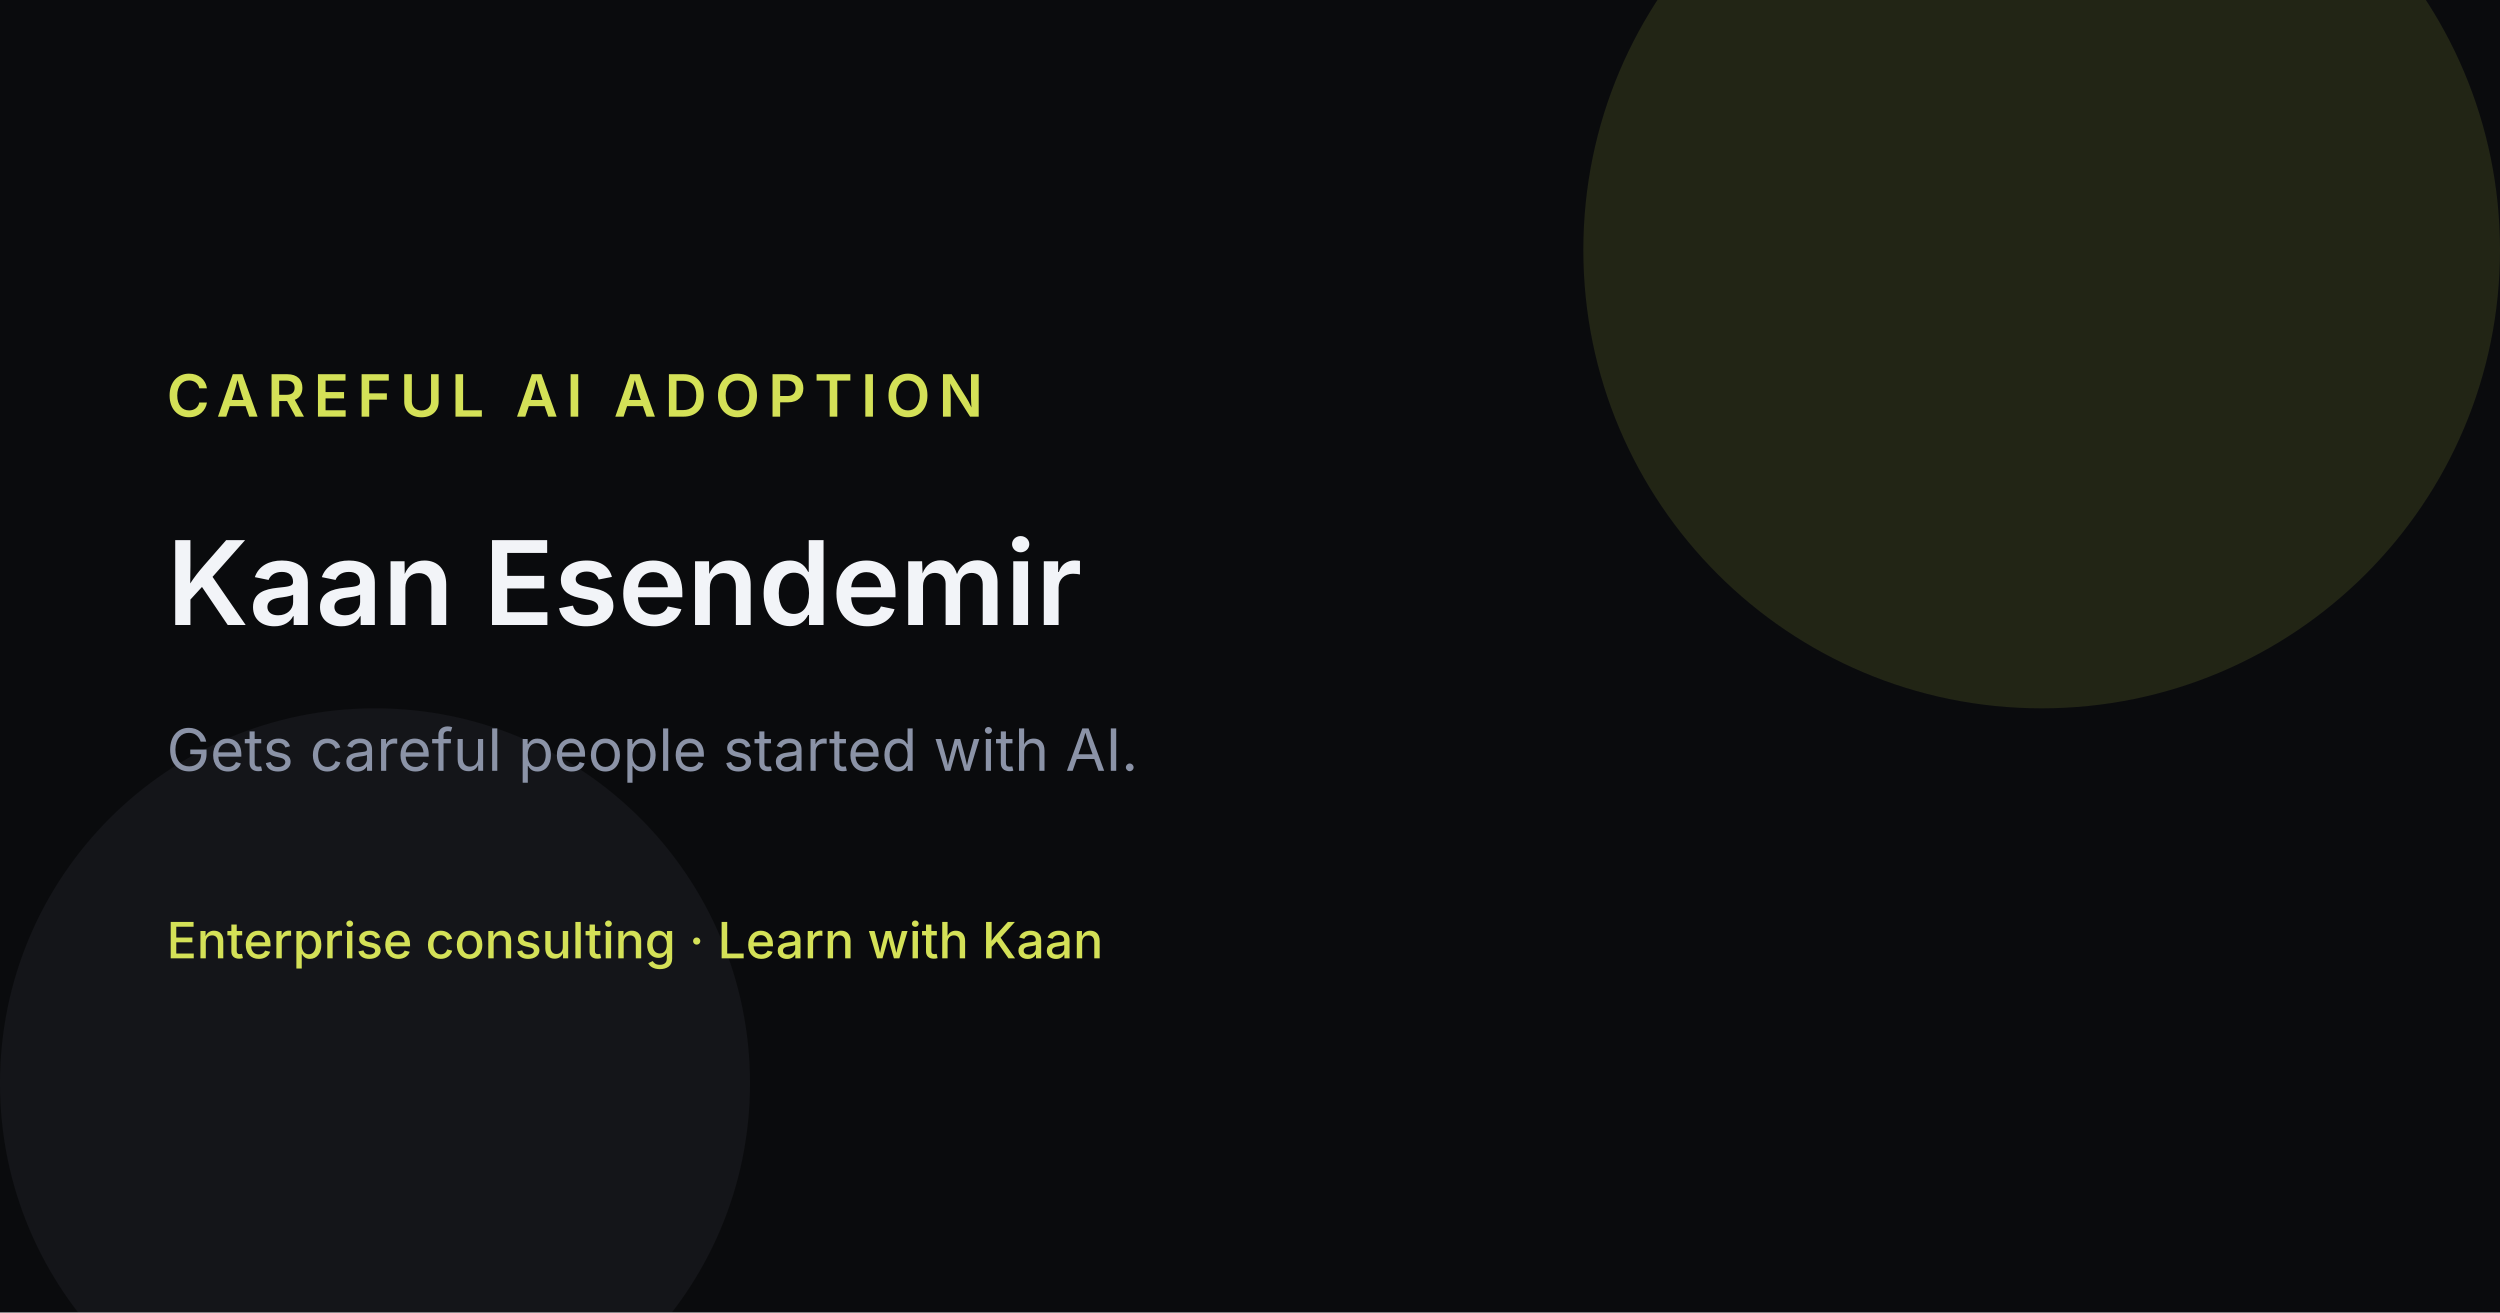
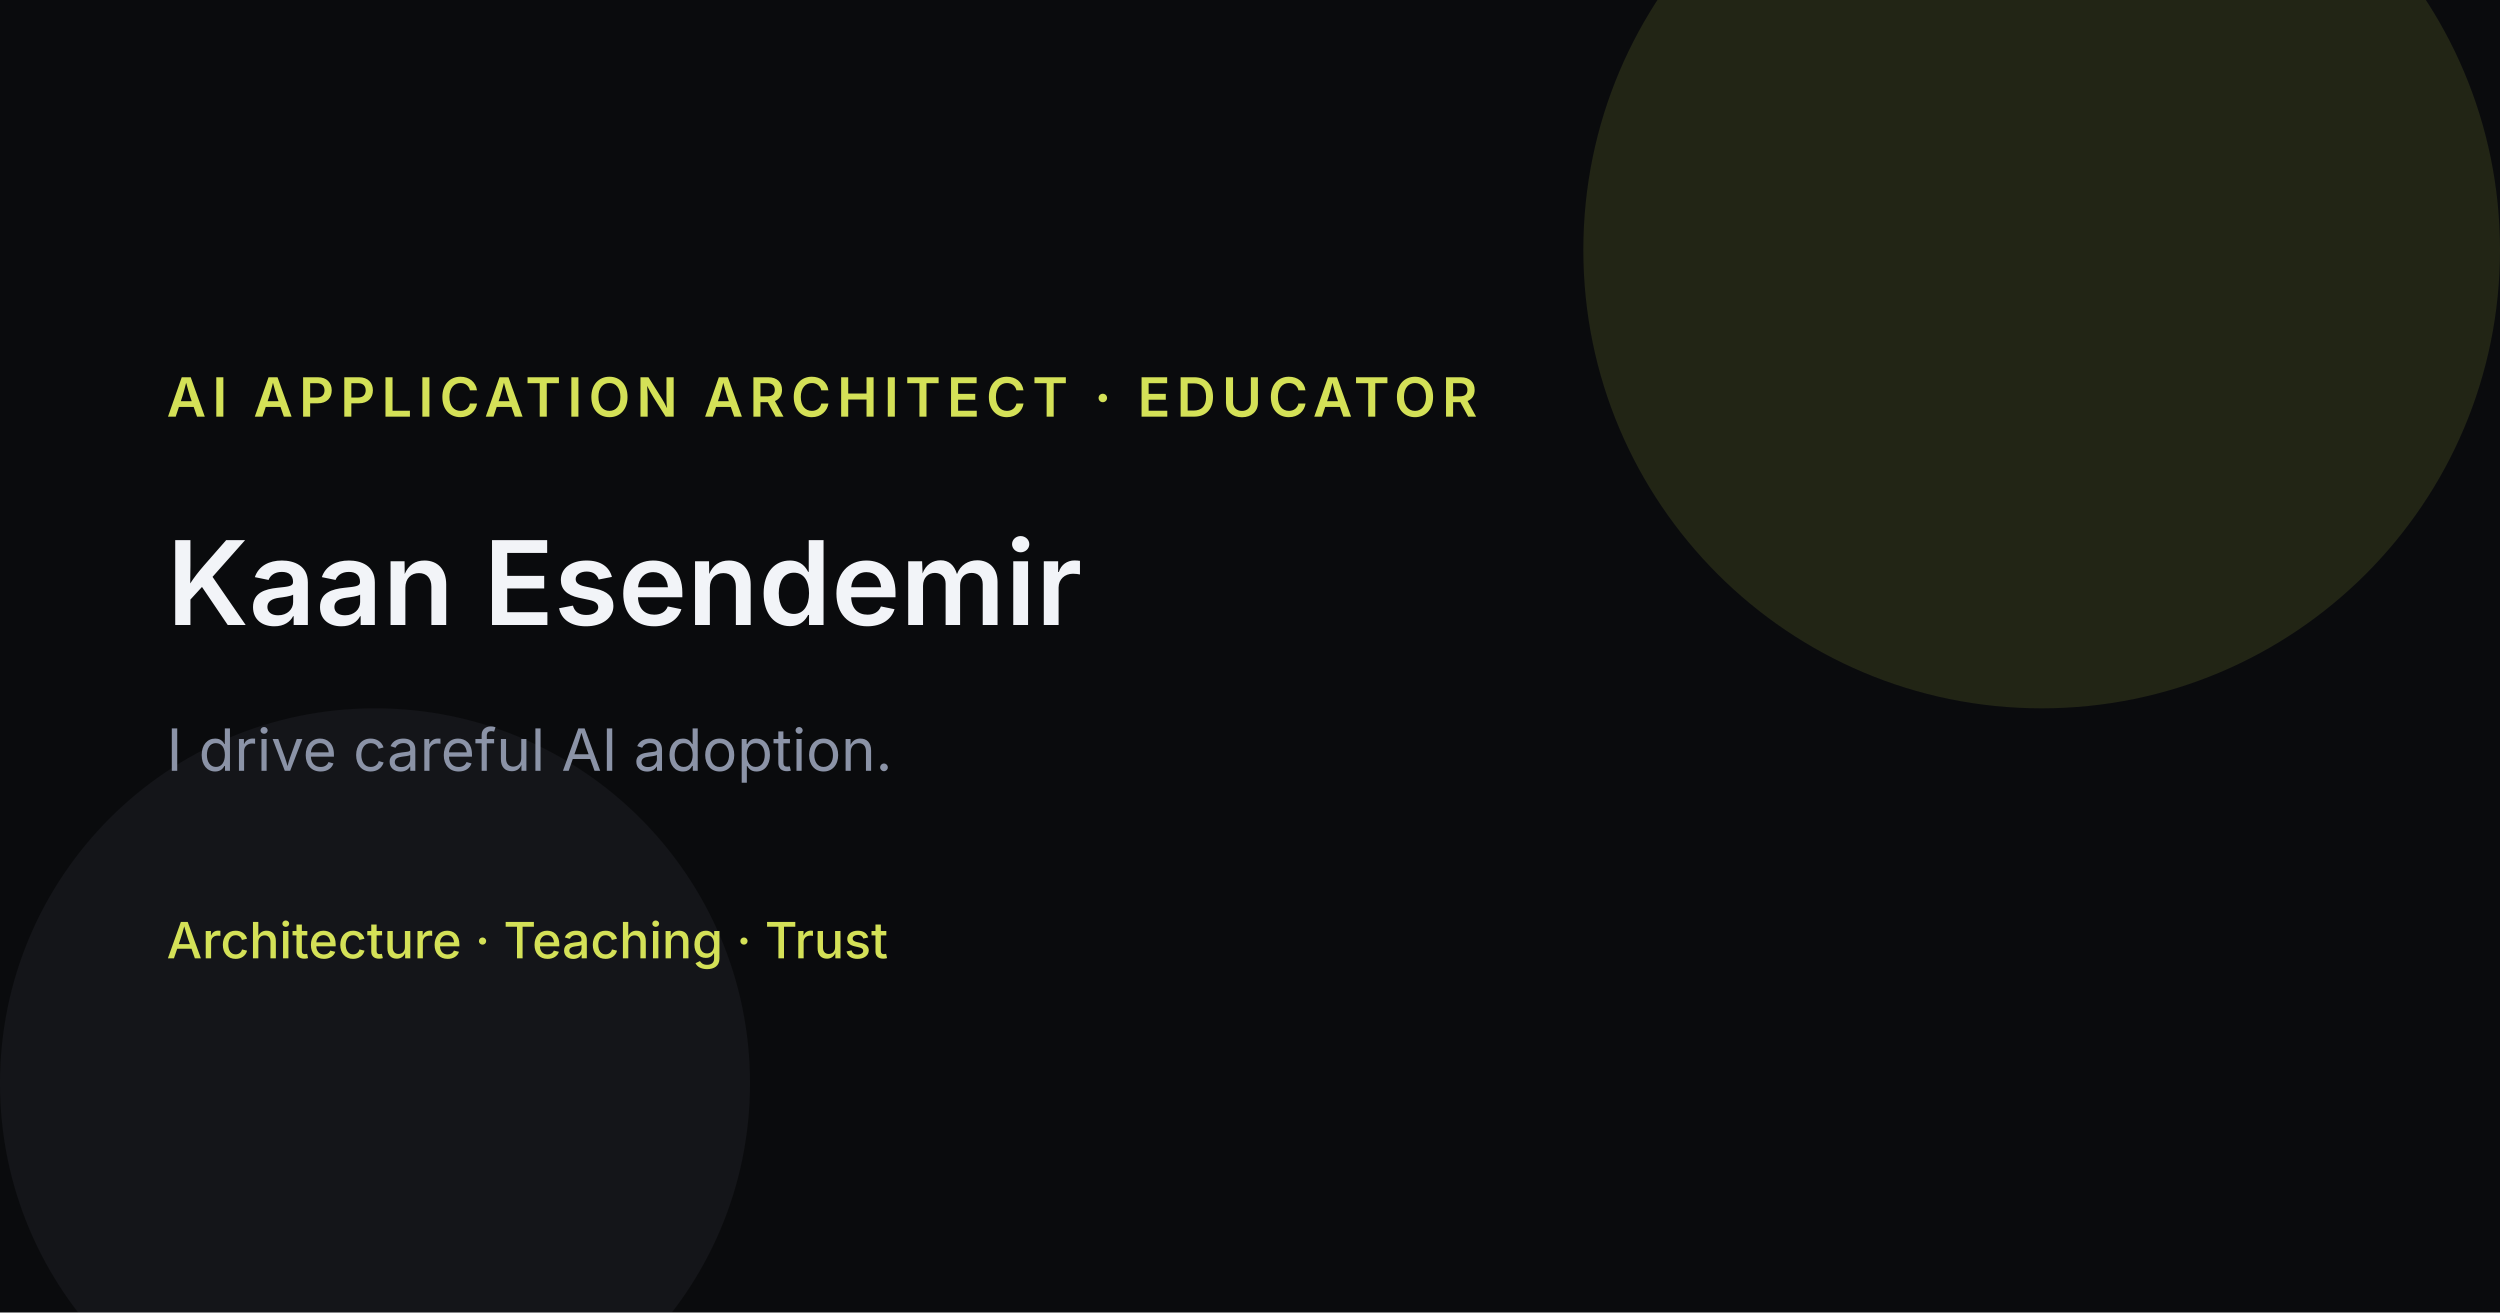
- <svg xmlns="http://www.w3.org/2000/svg" width="1200" height="630" viewBox="0 0 1200 630" role="img" aria-label="Kaan Esendemir — Careful AI Adoption">
+ <svg xmlns="http://www.w3.org/2000/svg" width="1200" height="630" viewBox="0 0 1200 630" role="img" aria-label="Kaan Esendemir — AI Application Architect">
  <rect width="1200" height="630" fill="#0A0B0D" />
  <circle cx="980" cy="120" r="220" fill="#D4E157" fill-opacity="0.12" />
  <circle cx="180" cy="520" r="180" fill="#8B93A7" fill-opacity="0.08" />
-   <text x="80" y="200" font-family="Inter,Arial,sans-serif" font-size="28" font-weight="600" fill="#D4E157" letter-spacing="4">CAREFUL AI ADOPTION</text>
+   <text x="80" y="200" font-family="Inter,Arial,sans-serif" font-size="26" font-weight="600" fill="#D4E157" letter-spacing="3">AI APPLICATION ARCHITECT · EDUCATOR</text>
  <text x="80" y="300" font-family="Inter,Arial,sans-serif" font-size="56" font-weight="600" fill="#F2F4F8">Kaan Esendemir</text>
-   <text x="80" y="370" font-family="Inter,Arial,sans-serif" font-size="28" font-weight="400" fill="#8B93A7">Gets careful people started with AI.</text>
-   <text x="80" y="460" font-family="Inter,Arial,sans-serif" font-size="24" font-weight="500" fill="#D4E157">Enterprise consulting · Learn with Kaan</text>
+   <text x="80" y="370" font-family="Inter,Arial,sans-serif" font-size="28" font-weight="400" fill="#8B93A7">I drive careful AI adoption.</text>
+   <text x="80" y="460" font-family="Inter,Arial,sans-serif" font-size="24" font-weight="500" fill="#D4E157">Architecture · Teaching · Trust</text>
</svg>
